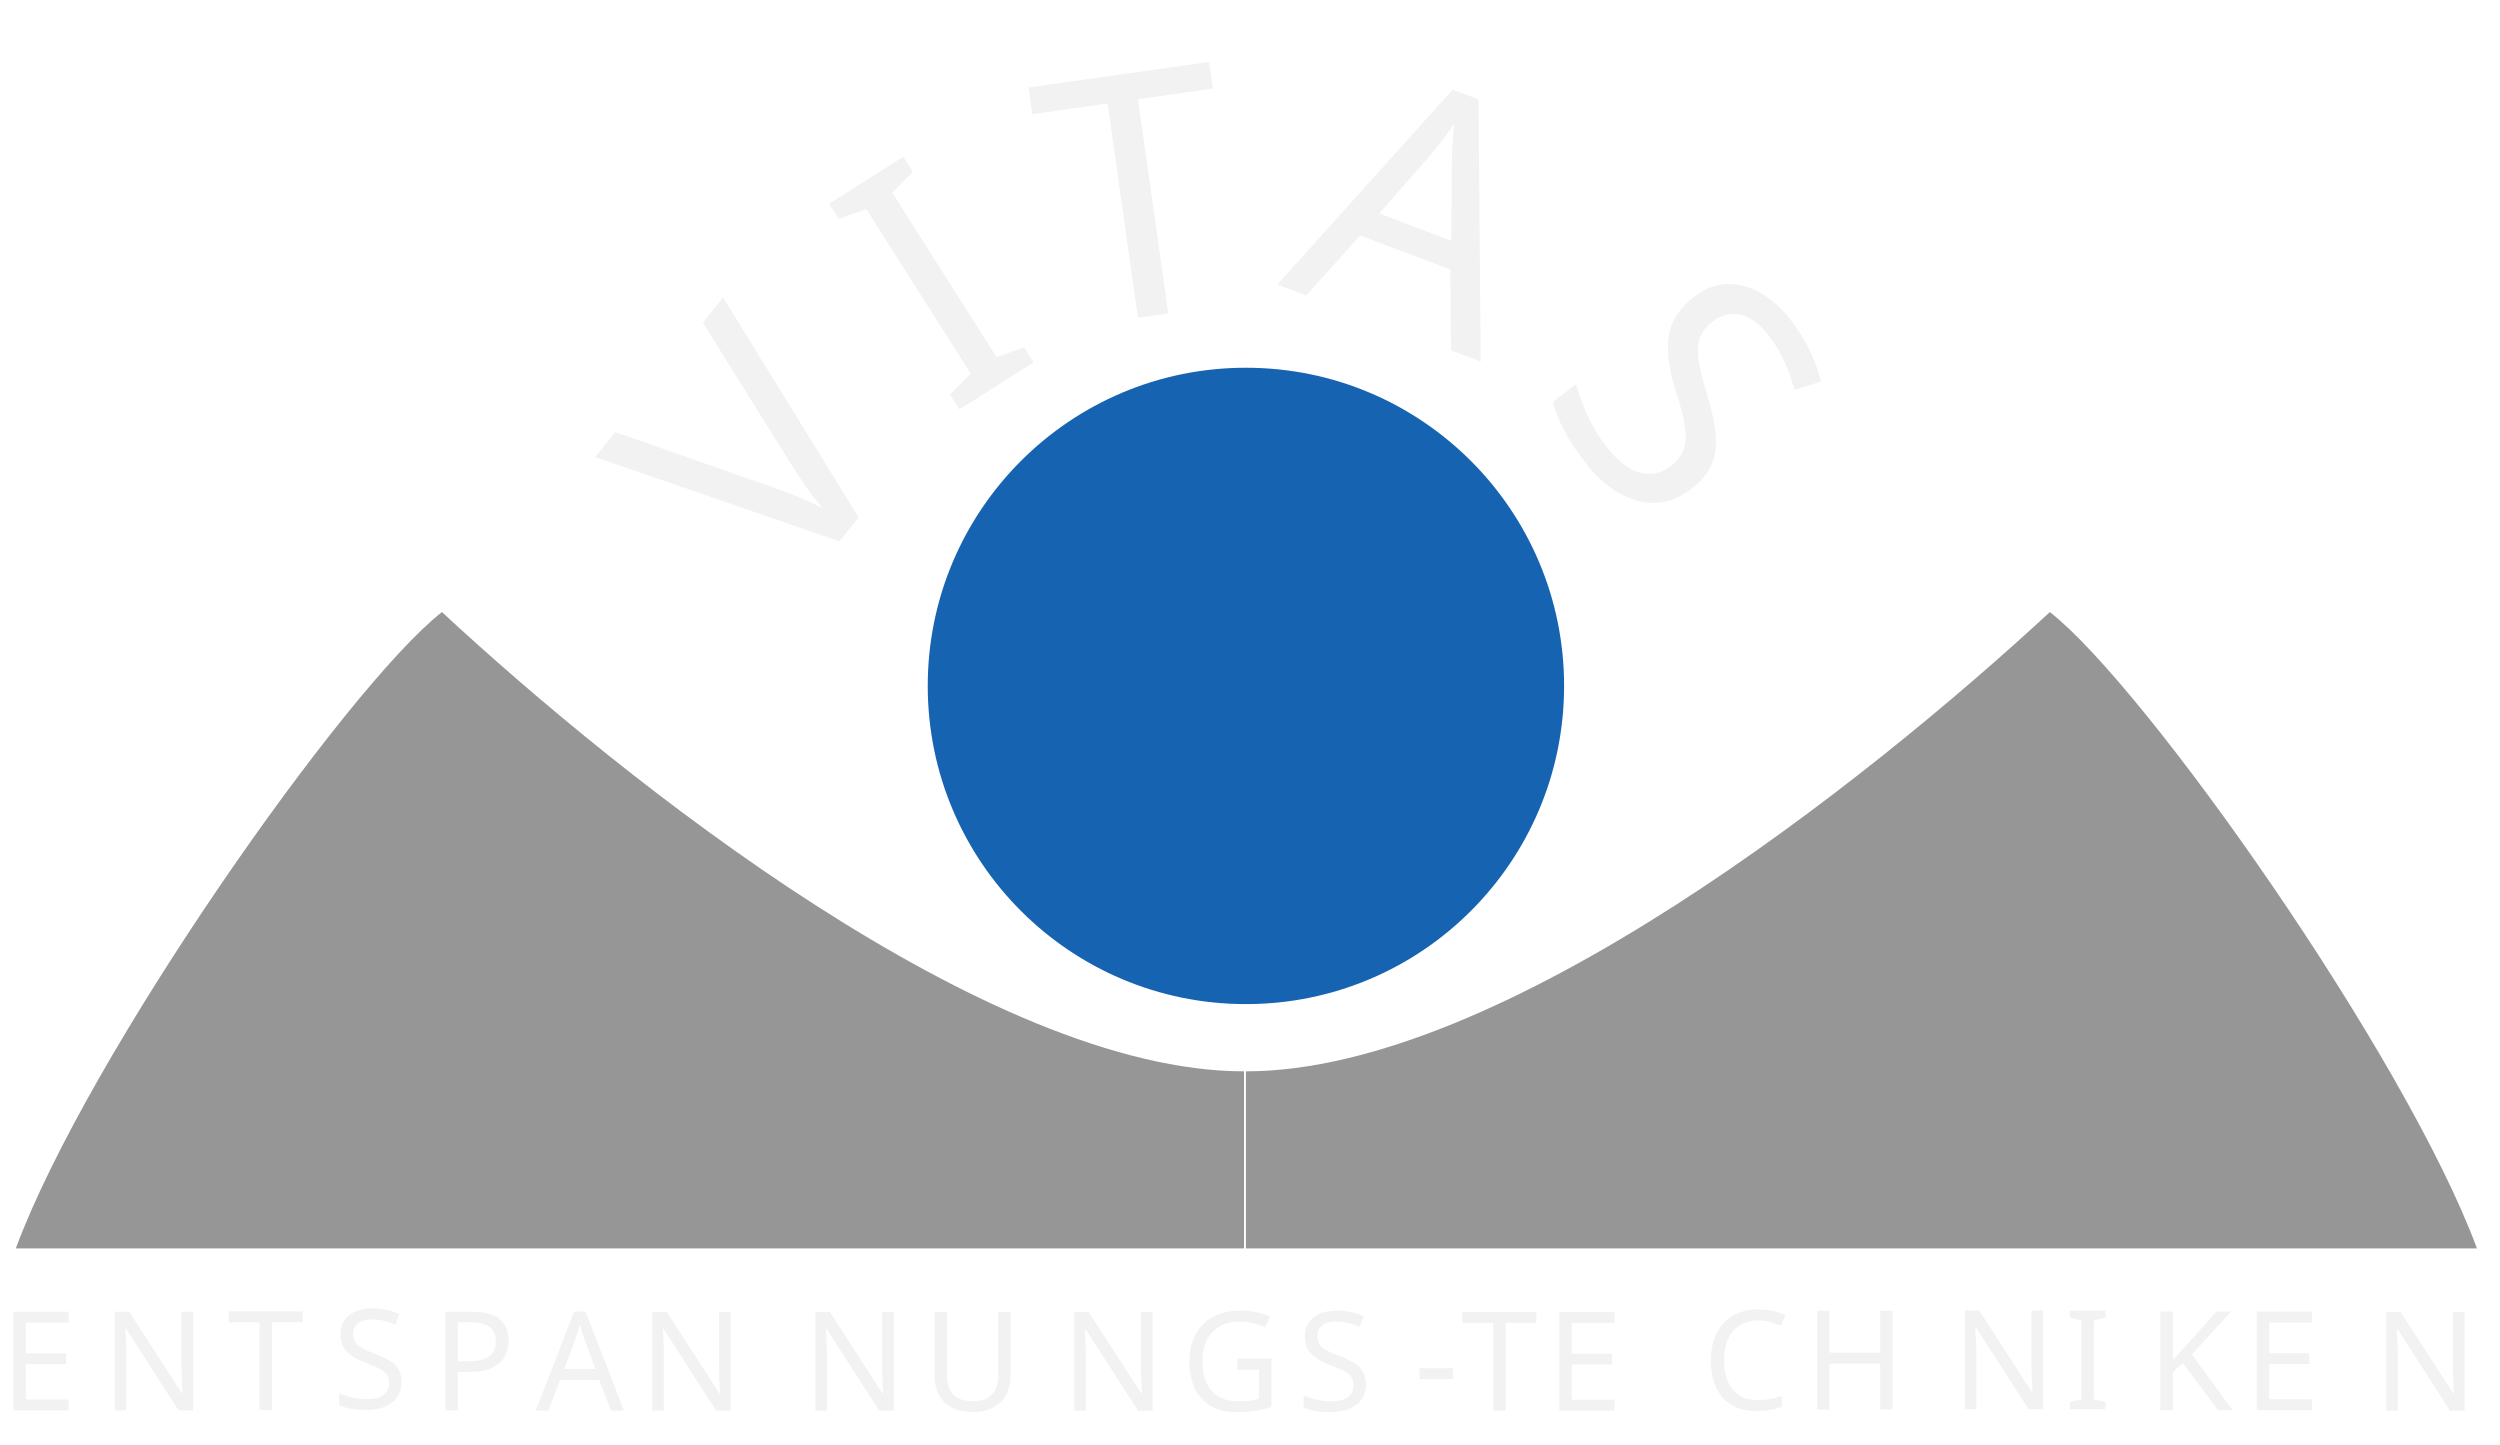
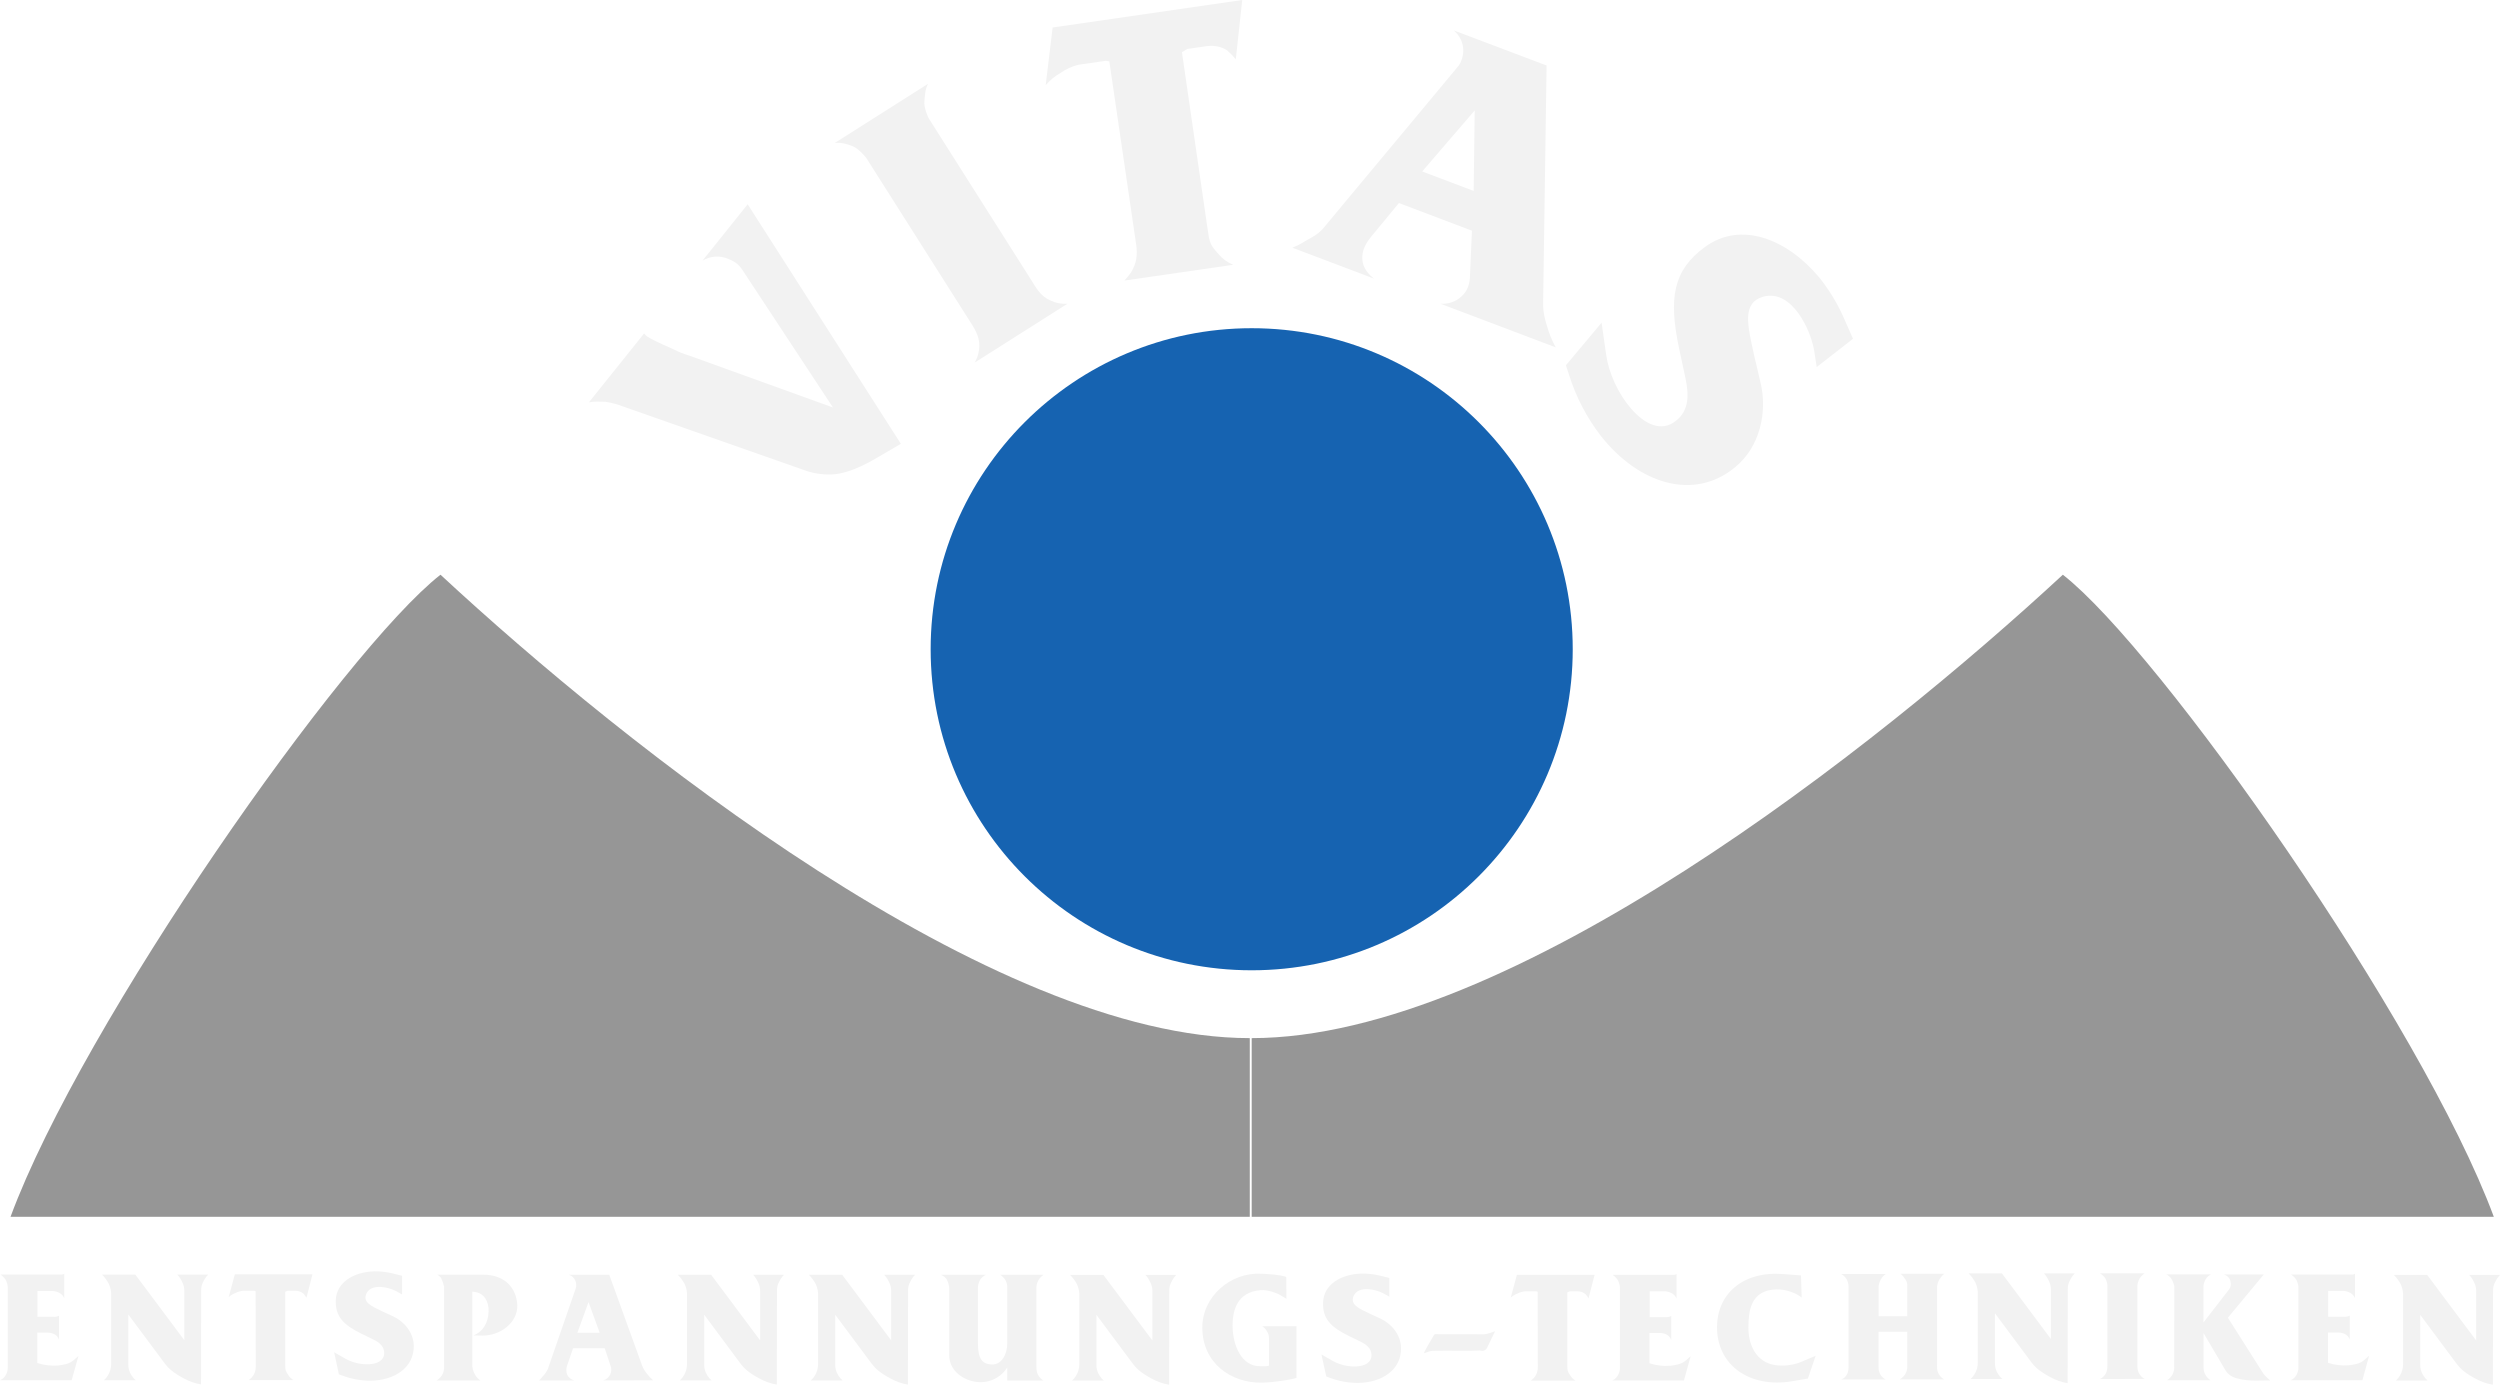
- <svg xmlns="http://www.w3.org/2000/svg" id="Layer_2" data-name="Layer 2" viewBox="0 0 1320.01 762.9">
-   <circle cx="657.85" cy="362.17" r="168" style="fill:#1663b1" />
-   <path d="M939.5,717c-135,0-327-153-423.5-242.5C465.5,514,328.5,709,291,810.5H939.5Z" transform="translate(-282.65 -151.33)" style="fill:#969696" />
-   <path d="M940.5,717c135.31,0,327.76-153,424.48-242.5,50.62,39.5,187.93,234.5,225.52,336h-650Z" transform="translate(-282.65 -151.33)" style="fill:#969696" />
-   <text transform="translate(414.56 321.68) rotate(-51.3)" style="font-size:180px;fill:#f2f2f2;font-family:FrizQuadrataBold, Friz Quadrata">V</text>
-   <text transform="translate(500.51 220.01) rotate(-32.38)" style="font-size:180px;fill:#f2f2f2;font-family:FrizQuadrataBold, Friz Quadrata">I</text>
-   <text transform="matrix(0.99, -0.14, 0.14, 0.99, 559.3, 173.67)" style="font-size:180px;fill:#f2f2f2;font-family:FrizQuadrataBold, Friz Quadrata">T</text>
-   <text transform="translate(674.4 150.26) rotate(20.72)" style="font-size:180px;fill:#f2f2f2;font-family:FrizQuadrataBold, Friz Quadrata">A</text>
-   <text transform="matrix(0.61, 0.79, -0.79, 0.61, 810.97, 207.56)" style="font-size:180px;fill:#f2f2f2;font-family:FrizQuadrataBold, Friz Quadrata">S</text>
-   <text transform="translate(0 744.69)" style="font-size:73px;fill:#f2f2f2;font-family:FrizQuadrataBold, Friz Quadrata">
-     <tspan style="letter-spacing:0.096em">E</tspan>
-     <tspan x="53.58" y="0">N</tspan>
-   </text>
-   <text transform="translate(175.4 743.72)" style="font-size:73px;fill:#f2f2f2;font-family:FrizQuadrataBold, Friz Quadrata">S</text>
-   <text transform="translate(228.1 744.69)" style="font-size:73px;fill:#f2f2f2;font-family:FrizQuadrataBold, Friz Quadrata">P</text>
-   <text transform="translate(282.86 744.79)" style="font-size:73px;fill:#f2f2f2;font-family:FrizQuadrataBold, Friz Quadrata;letter-spacing:0.108em">AN</text>
-   <text transform="translate(423.5 744.8)" style="font-size:73px;fill:#f2f2f2;font-family:FrizQuadrataBold, Friz Quadrata;letter-spacing:0.108em">NU</text>
-   <text transform="translate(560.19 744.87)" style="font-size:73px;fill:#f2f2f2;font-family:FrizQuadrataBold, Friz Quadrata;letter-spacing:0.108em">NGS</text>
-   <text transform="translate(746.6 744.82)" style="font-size:73px;fill:#f2f2f2;font-family:FrizQuadrataBold, Friz Quadrata;letter-spacing:0.058em">-TE</text>
-   <text transform="translate(898.91 744.25)" style="font-size:73px;fill:#f2f2f2;font-family:FrizQuadrataBold, Friz Quadrata;letter-spacing:0.1em">CH</text>
-   <text transform="translate(1030.38 744.05)" style="font-size:73px;fill:#f2f2f2;font-family:FrizQuadrataBold, Friz Quadrata;letter-spacing:0.056em">NI</text>
-   <text transform="translate(1133.62 744.62)" style="font-size:73px;fill:#f2f2f2;font-family:FrizQuadrataBold, Friz Quadrata;letter-spacing:0.078em">KE</text>
-   <text transform="translate(1252.92 744.87)" style="font-size:73px;fill:#f2f2f2;font-family:FrizQuadrataBold, Friz Quadrata;letter-spacing:0.078em">N</text>
-   <text transform="translate(120.01 744.54)" style="font-size:73px;fill:#f2f2f2;font-family:FrizQuadrataBold, Friz Quadrata;letter-spacing:0.078em">T</text>
+ <svg xmlns="http://www.w3.org/2000/svg" id="Layer_2" data-name="Layer 2" viewBox="0 0 1308.25 724.63">
+   <circle cx="655.01" cy="339.75" r="168" style="fill:#1663b1" />
+   <path d="M939.5,717c-135,0-327-153-423.5-242.5C465.5,514,328.5,709,291,810.5H939.5Z" transform="translate(-285.49 -173.75)" style="fill:#969696" />
+   <path d="M940.5,717c135.31,0,327.76-153,424.48-242.5,50.62,39.5,187.93,234.5,225.52,336h-650Z" transform="translate(-285.49 -173.75)" style="fill:#969696" />
+   <path d="M756.91,406,745.6,412.6c-2.05,1.13-14.48,9.16-25.08,9.43a37.27,37.27,0,0,1-14.47-2.37l-94.32-33.13a43.72,43.72,0,0,0-9.5-2.54c-3.2,0-5.28-.31-8.54.3l28.81-36c1.52,1-1.57.82,15.51,8.28a44.5,44.5,0,0,0,8,3.21L721.39,387l-46.61-70.79c-2.19-3.6-4.18-5.43-8.06-6.92a14.68,14.68,0,0,0-13.61.86l23.64-29.5Z" transform="translate(-285.49 -173.75)" style="fill:#f2f2f2" />
+   <path d="M795.47,363.53a14.54,14.54,0,0,0,2-4.9c1.37-5.56-.13-9.94-3.21-14.8l-55.43-87.4c-.29-.46-4-4.94-7.1-6.16-3.37-1.27-5.55-2-9.4-1.71l48.79-30.94c-1.62,3.16-1.52,5.65-1.9,9.09s2,8.54,2.29,9l53,83.6c3.18,5,5.23,9.26,10.57,11.63a17.24,17.24,0,0,0,9,1.75Z" transform="translate(-285.49 -173.75)" style="fill:#f2f2f2" />
+   <path d="M932.18,204.79a35.92,35.92,0,0,0-4.49-4.63c-2.45-1.82-6.78-2.83-10.7-2.26l-10.15,1.47L904,201.06l13.49,93c1,6.59,1.11,7.66,5.65,12.64a18.8,18.8,0,0,0,7.73,5.61l-57,8.26a38.24,38.24,0,0,0,3.4-4.13c2.94-4.79,3.59-9.07,2.77-14.77L866,205.85l-1.86-.28-14.43,2.09a27.77,27.77,0,0,0-9.21,4.25,28.58,28.58,0,0,0-7.8,6.4l3.63-30.17,99.22-14.39Z" transform="translate(-285.49 -173.75)" style="fill:#f2f2f2" />
+   <path d="M1039.2,332.67a14.53,14.53,0,0,0,11-3.72c3.55-3.27,4.48-6.77,4.56-11.55l1-22.92L1017.55,280,1003,297.62c-2.94,3.69-4.84,7.21-4.62,11.72.26,4.91,3.6,8.29,6.14,10.21l-42.76-16.18a37.39,37.39,0,0,0,6.69-3.43c3.67-2.08,6.45-3.33,9.43-6.63l70.19-84.3a10.63,10.63,0,0,0,2.33-4.12,13.69,13.69,0,0,0-4.23-15.26l48.65,18.4L1093,332.83c0,4.61.84,7.44,2.09,11.76a52.09,52.09,0,0,0,4.52,10.94Zm18-101.13-27.48,31.94,26.94,10.19Z" transform="translate(-285.49 -173.75)" style="fill:#f2f2f2" />
+   <path d="M1123.17,401.81A102.64,102.64,0,0,1,1106.6,370l-1.67-5.09,18.67-22.3,2.4,16.84c1.28,9.27,6.31,20.41,12.93,28,7.17,8.33,16,12.64,23.56,6.52,7-5.41,6.84-13.76,5-22.33L1164.14,356c-5.48-26.07-3.26-40.81,13.65-53.07,18.62-13.58,42.73-4.3,59.7,16a94.9,94.9,0,0,1,12.28,19.87l5.4,12.22-19,14.81-1.42-9.15a50.43,50.43,0,0,0-7.83-18.54c-4.69-6.62-11-11.25-18.74-9.13-11.32,3.33-8.15,15-4.81,30.44l3.43,14.66c3.55,14.8,0,33.34-13.45,44.24C1171.89,436,1143.1,427.12,1123.17,401.81Z" transform="translate(-285.49 -173.75)" style="fill:#f2f2f2" />
+   <path d="M323,896H285.49a5.55,5.55,0,0,0,2.05-1.38,7.69,7.69,0,0,0,2-5.77V847a10.16,10.16,0,0,0-1.1-3.57,10.54,10.54,0,0,0-2.7-2.71H317a3.46,3.46,0,0,0,1.24-.07,1.85,1.85,0,0,0,.88-.36v12.85a5.28,5.28,0,0,0-2-2.49,8.77,8.77,0,0,0-3.72-1.31h-8.32v13.5h8a7.37,7.37,0,0,0,2.19-.14l1.09-.44v12.56a4.88,4.88,0,0,0-2.11-2.71,7.61,7.61,0,0,0-3.73-1H305V887a27.74,27.74,0,0,0,10.88,1.32c6.64-.81,7.23-2,10.66-5Z" transform="translate(-285.49 -173.75)" style="fill:#f2f2f2" />
+   <path d="M391.93,844.33a9,9,0,0,0-1.17,4.75l-.07,49.13a28.25,28.25,0,0,1-9-3.14c-5.55-2.92-8.11-5.33-9.86-7.67l-19.2-25.77V887.4a9.94,9.94,0,0,0,1.68,6.06,10.43,10.43,0,0,0,2.19,2.55H339.88a10.15,10.15,0,0,0,2.12-2.55,11.39,11.39,0,0,0,1.67-6.13V852.22a13.66,13.66,0,0,0-1.24-6.65,19.78,19.78,0,0,0-3.57-4.82H356.3l25.63,34.31V849a9.68,9.68,0,0,0-1.17-4.52,13.71,13.71,0,0,0-2.48-3.73h16.13A13.72,13.72,0,0,0,391.93,844.33Z" transform="translate(-285.49 -173.75)" style="fill:#f2f2f2" />
+   <path d="M479.14,896.28a41.82,41.82,0,0,1-14.31-2.62l-2-.73-2.48-11.54,6,3.43a23.67,23.67,0,0,0,12.19,2.85c4.46-.22,8-2,8-5.91,0-3.58-2.7-5.62-5.91-7.16l-5.84-2.84c-9.71-4.75-13.87-9.13-13.58-17.6.29-9.34,9.27-14.74,20-15.11a38.51,38.51,0,0,1,9.42,1l5.25,1.31v9.78l-3.28-1.82a20.48,20.48,0,0,0-7.89-2.12c-3.28-.15-6.35.73-7.59,3.72-1.75,4.46,2.78,6.35,8.54,9.13l5.55,2.55c5.62,2.56,10.66,8.32,10.81,15.33C502.21,889.2,492.21,896.21,479.14,896.28Z" transform="translate(-285.49 -173.75)" style="fill:#f2f2f2" />
+   <path d="M538,872.66l-4.82-.08c5.25-2,7.81-6.79,8-12.63.14-5-2.27-9.63-7.45-10.14l-1.1-.15V887a10.43,10.43,0,0,0,1.54,6.28,8.47,8.47,0,0,0,2.7,2.85H514a6.4,6.4,0,0,0,1.53-1.24,7.35,7.35,0,0,0,2.34-5.7V847a19.42,19.42,0,0,0-1.61-4.6,6.85,6.85,0,0,0-1.89-1.61h23.94c11.39,0,17.44,6.94,17.88,16C556.44,865.94,547.25,872.73,538,872.66Z" transform="translate(-285.49 -173.75)" style="fill:#f2f2f2" />
+   <path d="M601.13,896.12a5.8,5.8,0,0,0,3.73-8l-2.92-8.83H585.37l-3,8.76a6.9,6.9,0,0,0-.07,5.11,5.72,5.72,0,0,0,3.8,3H567.55a14.69,14.69,0,0,0,2.05-2.26,13.18,13.18,0,0,0,2.63-3.87l14.52-42A4.19,4.19,0,0,0,587,846a5.55,5.55,0,0,0-3.79-5.18h21.1l17.22,47.6a15,15,0,0,0,2.49,4.16,20.83,20.83,0,0,0,3.28,3.5Zm-7.66-41-5.84,16.06h11.68Z" transform="translate(-285.49 -173.75)" style="fill:#f2f2f2" />
+   <path d="M693.26,844.44a9,9,0,0,0-1.17,4.74L692,898.31a28,28,0,0,1-9-3.14c-5.55-2.92-8.1-5.33-9.86-7.66L654,861.74v25.77a9.89,9.89,0,0,0,1.68,6.06,10.39,10.39,0,0,0,2.18,2.55H641.21a10.15,10.15,0,0,0,2.12-2.55,11.42,11.42,0,0,0,1.68-6.13V852.32a13.75,13.75,0,0,0-1.24-6.64,20,20,0,0,0-3.58-4.82h17.45l25.62,34.31V849.11a9.68,9.68,0,0,0-1.17-4.52,13.13,13.13,0,0,0-2.48-3.73h16.13A13.8,13.8,0,0,0,693.26,844.44Z" transform="translate(-285.49 -173.75)" style="fill:#f2f2f2" />
+   <path d="M761.85,844.45a8.93,8.93,0,0,0-1.17,4.74l-.07,49.13a28,28,0,0,1-9-3.14c-5.55-2.92-8.1-5.33-9.86-7.66l-19.19-25.77v25.77a10,10,0,0,0,1.67,6.06,10.85,10.85,0,0,0,2.19,2.55H709.8a10.33,10.33,0,0,0,2.12-2.55,11.43,11.43,0,0,0,1.68-6.14V852.33a13.71,13.71,0,0,0-1.24-6.64,19.8,19.8,0,0,0-3.58-4.82h17.45l25.62,34.31V849.12a9.72,9.72,0,0,0-1.17-4.53,13.08,13.08,0,0,0-2.48-3.72h16.13A13.63,13.63,0,0,0,761.85,844.45Z" transform="translate(-285.49 -173.75)" style="fill:#f2f2f2" />
+   <path d="M812.58,896.2v-6.86a16.46,16.46,0,0,1-16.86,7.45c-7.3-1.24-13.5-6.43-13.5-13.87V847.59a12.12,12.12,0,0,0-1.32-4.38,6.5,6.5,0,0,0-3.06-2.34h23.5a8.28,8.28,0,0,0-2.85,2.41,9.85,9.85,0,0,0-1.24,3.72v29.79c0,7.88,2.12,10.8,7.23,11s8.1-5.33,8.1-10.88V846.93a6.85,6.85,0,0,0-1.09-3.5,8.45,8.45,0,0,0-2.56-2.56h22.63a8.43,8.43,0,0,0-3.72,6.28v40.44c0,2.55-.07,4.38,1.31,6.35a7.15,7.15,0,0,0,2.41,2.26Z" transform="translate(-285.49 -173.75)" style="fill:#f2f2f2" />
+   <path d="M898.54,844.51a9,9,0,0,0-1.17,4.75l-.07,49.12a28,28,0,0,1-9-3.13c-5.55-2.92-8.1-5.33-9.86-7.67l-19.19-25.77v25.77a9.87,9.87,0,0,0,1.68,6.06,10.22,10.22,0,0,0,2.19,2.55H846.49a10.15,10.15,0,0,0,2.12-2.55,11.39,11.39,0,0,0,1.68-6.13V852.4a13.77,13.77,0,0,0-1.24-6.65,20,20,0,0,0-3.58-4.82h17.45l25.62,34.31V849.18a9.68,9.68,0,0,0-1.17-4.52,13.27,13.27,0,0,0-2.48-3.73H901A13.8,13.8,0,0,0,898.54,844.51Z" transform="translate(-285.49 -173.75)" style="fill:#f2f2f2" />
+   <path d="M945.84,897.29c-16.13.29-31.09-10.22-31.17-28.62-.14-16.49,14.82-29.27,31-28.39,4.9.29,9.42.51,12.92,1.68l.08,11.46-3.14-1.9c-1.46-.95-6.72-3-10.37-2.63-12.55,1-14.6,11-14.67,18.25,0,11.46,5.18,21.54,14.16,21.54h3.73a1.41,1.41,0,0,0,.58-.15.85.85,0,0,0,.58-.15V874a6.33,6.33,0,0,0-1-3.5,7.32,7.32,0,0,0-2.48-2.7h17.88v27C962,895.54,952.85,897.14,945.84,897.29Z" transform="translate(-285.49 -173.75)" style="fill:#f2f2f2" />
+   <path d="M995.85,897.44a41.8,41.8,0,0,1-14.31-2.63l-2-.73L977,882.54l6,3.43a23.67,23.67,0,0,0,12.19,2.85c4.45-.22,8-2,8-5.91,0-3.58-2.7-5.62-5.91-7.16l-5.84-2.84c-9.71-4.75-13.87-9.13-13.58-17.59.29-9.35,9.27-14.75,20-15.11a38.11,38.11,0,0,1,9.42,1l5.25,1.31v9.78l-3.28-1.82a20.48,20.48,0,0,0-7.89-2.12c-3.28-.15-6.35.73-7.59,3.72-1.75,4.46,2.78,6.35,8.54,9.13l5.55,2.55c5.62,2.56,10.66,8.33,10.8,15.33C1018.92,890.35,1008.92,897.36,995.85,897.44Z" transform="translate(-285.49 -173.75)" style="fill:#f2f2f2" />
+   <path d="M1063.7,879a2.61,2.61,0,0,1-1.39,1.39c-1,.58-1.6.07-2.63.07-8.54.44-13.57-.07-22.19.14-2.33.08-3-.07-4.74.59l-2.12.73c.22-1.1,4-7.3,5-9.13.52-1.16,1.32-.87,2.2-.87L1062,872a11.26,11.26,0,0,0,3.07-.66l2.77-.94Z" transform="translate(-285.49 -173.75)" style="fill:#f2f2f2" />
+   <path d="M1116.77,853.15a14.9,14.9,0,0,0-1.53-2.12,6.27,6.27,0,0,0-4.16-1.53h-4.16l-1.25.51v38.1c0,2.7,0,3.14,1.54,5.41a7.64,7.64,0,0,0,2.77,2.7h-23.36a15.94,15.94,0,0,0,1.61-1.46,8.19,8.19,0,0,0,2-5.77l-.08-39.27-.72-.22h-5.92a11.23,11.23,0,0,0-3.94,1.17,11.44,11.44,0,0,0-3.5,2.11l3.21-11.9h40.66Z" transform="translate(-285.49 -173.75)" style="fill:#f2f2f2" />
+   <path d="M1166.7,896.14h-37.52a5.43,5.43,0,0,0,2-1.38,7.68,7.68,0,0,0,2-5.77V847.16a10.26,10.26,0,0,0-1.1-3.58,10.66,10.66,0,0,0-2.7-2.7h31.31a3.52,3.52,0,0,0,1.25-.07,1.82,1.82,0,0,0,.87-.36v12.84a5.28,5.28,0,0,0-2-2.48,8.77,8.77,0,0,0-3.72-1.31h-8.33V863h8a7.33,7.33,0,0,0,2.19-.14l1.1-.44V875a4.87,4.87,0,0,0-2.12-2.7,7.55,7.55,0,0,0-3.72-1h-5.55v15.84a27.74,27.74,0,0,0,10.88,1.32c6.64-.81,7.22-2,10.66-5Z" transform="translate(-285.49 -173.75)" style="fill:#f2f2f2" />
+   <path d="M1231.57,895.14,1223,896.6c-21.82,3.57-39.12-8.32-39-28.55.15-17.08,13.36-29.19,34.46-27.59l9.49.73.36,11.61c-2-1.83-7.52-4.45-13.21-4.31-13.8.37-14.6,11.75-14.67,19.86-.08,10.22,5,20.14,17.37,20a26.66,26.66,0,0,0,11.9-2.63l5.91-2.48Z" transform="translate(-285.49 -173.75)" style="fill:#f2f2f2" />
+   <path d="M1300.33,843.38a9.25,9.25,0,0,0-1.17,3.65v39.64c0,2.41-.29,4.16,1,6.28a6.67,6.67,0,0,0,2.71,2.63H1279.6a7.66,7.66,0,0,0,1.75-1.32,7.37,7.37,0,0,0,2.19-5.77V870.68h-15V887c0,2.41-.22,4.16,1.1,6.28a6.31,6.31,0,0,0,2.63,2.34h-23.29a4.62,4.62,0,0,0,1.75-1c1.68-1.6,2.12-3.43,2.12-5.76v-42a8.41,8.41,0,0,0-1-3.65,8,8,0,0,0-2.85-2.77h23.29a9.15,9.15,0,0,0-3.73,6.42v15.69h15V846.67a5.23,5.23,0,0,0-1-3.43c-.87-1.17-1.38-2.19-2.63-2.92H1303C1301.72,841.12,1301.21,842.21,1300.33,843.38Z" transform="translate(-285.49 -173.75)" style="fill:#f2f2f2" />
+   <path d="M1368.73,843.7a8.93,8.93,0,0,0-1.17,4.74l-.08,49.13a28,28,0,0,1-9-3.14c-5.55-2.92-8.11-5.33-9.86-7.66L1329.45,861v25.77a10,10,0,0,0,1.68,6.06,10.62,10.62,0,0,0,2.19,2.55h-16.64a10.07,10.07,0,0,0,2.11-2.55,11.34,11.34,0,0,0,1.68-6.14V851.58a13.62,13.62,0,0,0-1.24-6.64,19.78,19.78,0,0,0-3.57-4.82h17.44l25.62,34.31V848.37a9.71,9.71,0,0,0-1.16-4.53,13.66,13.66,0,0,0-2.48-3.72h16.13A13.56,13.56,0,0,0,1368.73,843.7Z" transform="translate(-285.49 -173.75)" style="fill:#f2f2f2" />
+   <path d="M1384.42,895.38a5.81,5.81,0,0,0,1.75-1.24c1.68-1.61,2.12-3.43,2.12-5.77v-42a9,9,0,0,0-1.09-3.65,7.61,7.61,0,0,0-2.85-2.63h23.43a9.4,9.4,0,0,0-2.63,2.7,9.29,9.29,0,0,0-1.16,3.58v40.15c0,2.41-.22,4.31,1.09,6.28a7.06,7.06,0,0,0,2.7,2.55Z" transform="translate(-285.49 -173.75)" style="fill:#f2f2f2" />
+   <path d="M1469.34,896.17c-1.46,0-9.79.58-15.41-1.9a8.82,8.82,0,0,1-3.72-3.21l-11.61-19.71V886.9c0,2.48-.22,4.16,1,6.28a7.76,7.76,0,0,0,2.7,2.84h-22.78a5.68,5.68,0,0,0,1.53-1.24,7.74,7.74,0,0,0,2.19-6l.08-42a14.2,14.2,0,0,0-1.61-3.94,6.91,6.91,0,0,0-2.55-2.19h23.36a6.56,6.56,0,0,0-2.78,2.48,8.89,8.89,0,0,0-1.17,3.65v19l13.29-17.15a4.6,4.6,0,0,0,.88-4.09,4.77,4.77,0,0,0-3.58-3.87h21l-18.83,22.63,18.54,29.2a13.07,13.07,0,0,0,1.9,2.11c.73.59,1.09,1,1.75,1.54Z" transform="translate(-285.49 -173.75)" style="fill:#f2f2f2" />
+   <path d="M1521.75,896h-37.52a5.66,5.66,0,0,0,2-1.39,7.64,7.64,0,0,0,2-5.77V847a10.18,10.18,0,0,0-1.09-3.58,10.66,10.66,0,0,0-2.7-2.7h31.31a3.69,3.69,0,0,0,1.24-.07,1.93,1.93,0,0,0,.88-.37V853.1a5.23,5.23,0,0,0-2-2.48,8.71,8.71,0,0,0-3.73-1.32h-8.32v13.51h8a7.36,7.36,0,0,0,2.19-.15l1.1-.44v12.56a4.91,4.91,0,0,0-2.12-2.7,7.44,7.44,0,0,0-3.72-1h-5.55V886.9a27.57,27.57,0,0,0,10.88,1.31c6.64-.8,7.22-2,10.65-5Z" transform="translate(-285.49 -173.75)" style="fill:#f2f2f2" />
+   <path d="M1591.27,844.51a9,9,0,0,0-1.17,4.75l-.07,49.12a28,28,0,0,1-9-3.13c-5.55-2.92-8.11-5.33-9.86-7.67L1552,861.81v25.77a9.94,9.94,0,0,0,1.68,6.06,10.43,10.43,0,0,0,2.19,2.55h-16.64a9.9,9.9,0,0,0,2.11-2.55,11.31,11.31,0,0,0,1.68-6.13V852.4a13.66,13.66,0,0,0-1.24-6.65,19.78,19.78,0,0,0-3.57-4.82h17.44l25.63,34.31V849.18a9.68,9.68,0,0,0-1.17-4.52,13.71,13.71,0,0,0-2.48-3.73h16.13A13.56,13.56,0,0,0,1591.27,844.51Z" transform="translate(-285.49 -173.75)" style="fill:#f2f2f2" />
+   <path d="M445.87,852.87a14.9,14.9,0,0,0-1.53-2.12,6.33,6.33,0,0,0-4.16-1.53H436l-1.24.51v38.1c0,2.7,0,3.14,1.54,5.41a7.64,7.64,0,0,0,2.77,2.7H415.72a15.94,15.94,0,0,0,1.61-1.46,8.21,8.21,0,0,0,2-5.77l-.07-39.27-.73-.22h-5.92a11.23,11.23,0,0,0-3.94,1.17,11.44,11.44,0,0,0-3.5,2.11l3.21-11.9H449Z" transform="translate(-285.49 -173.75)" style="fill:#f2f2f2" />
</svg>
